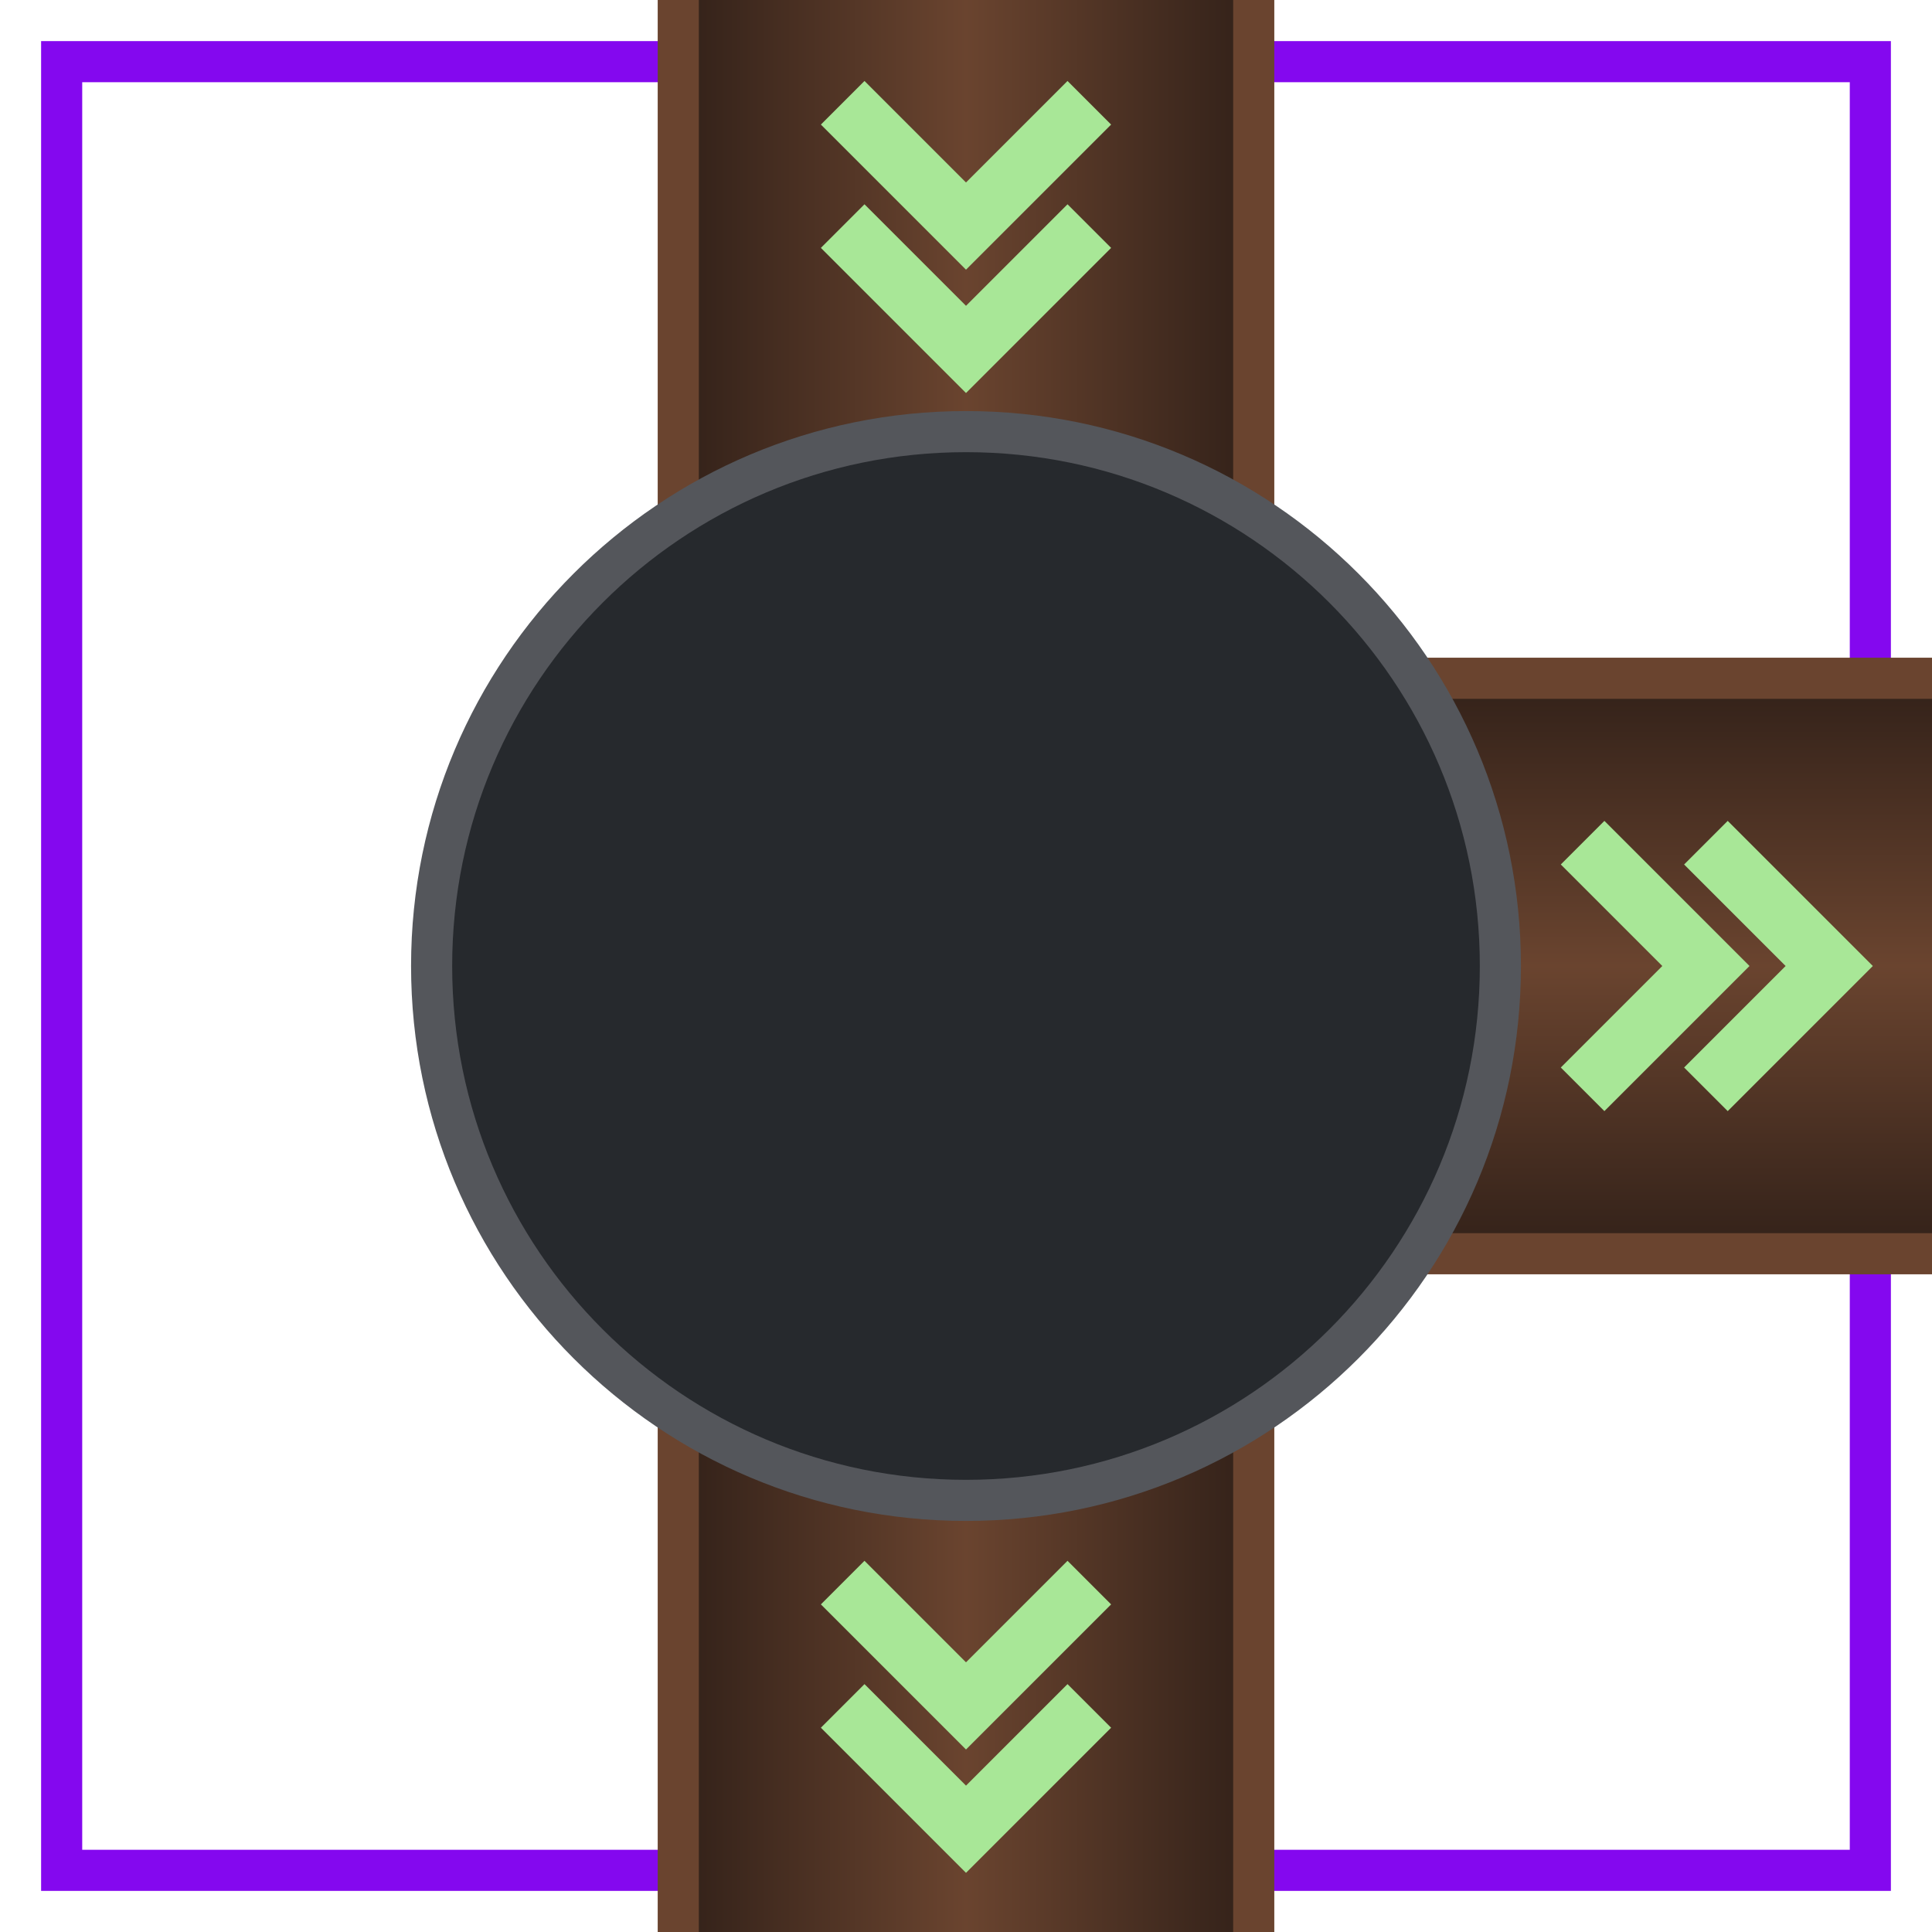
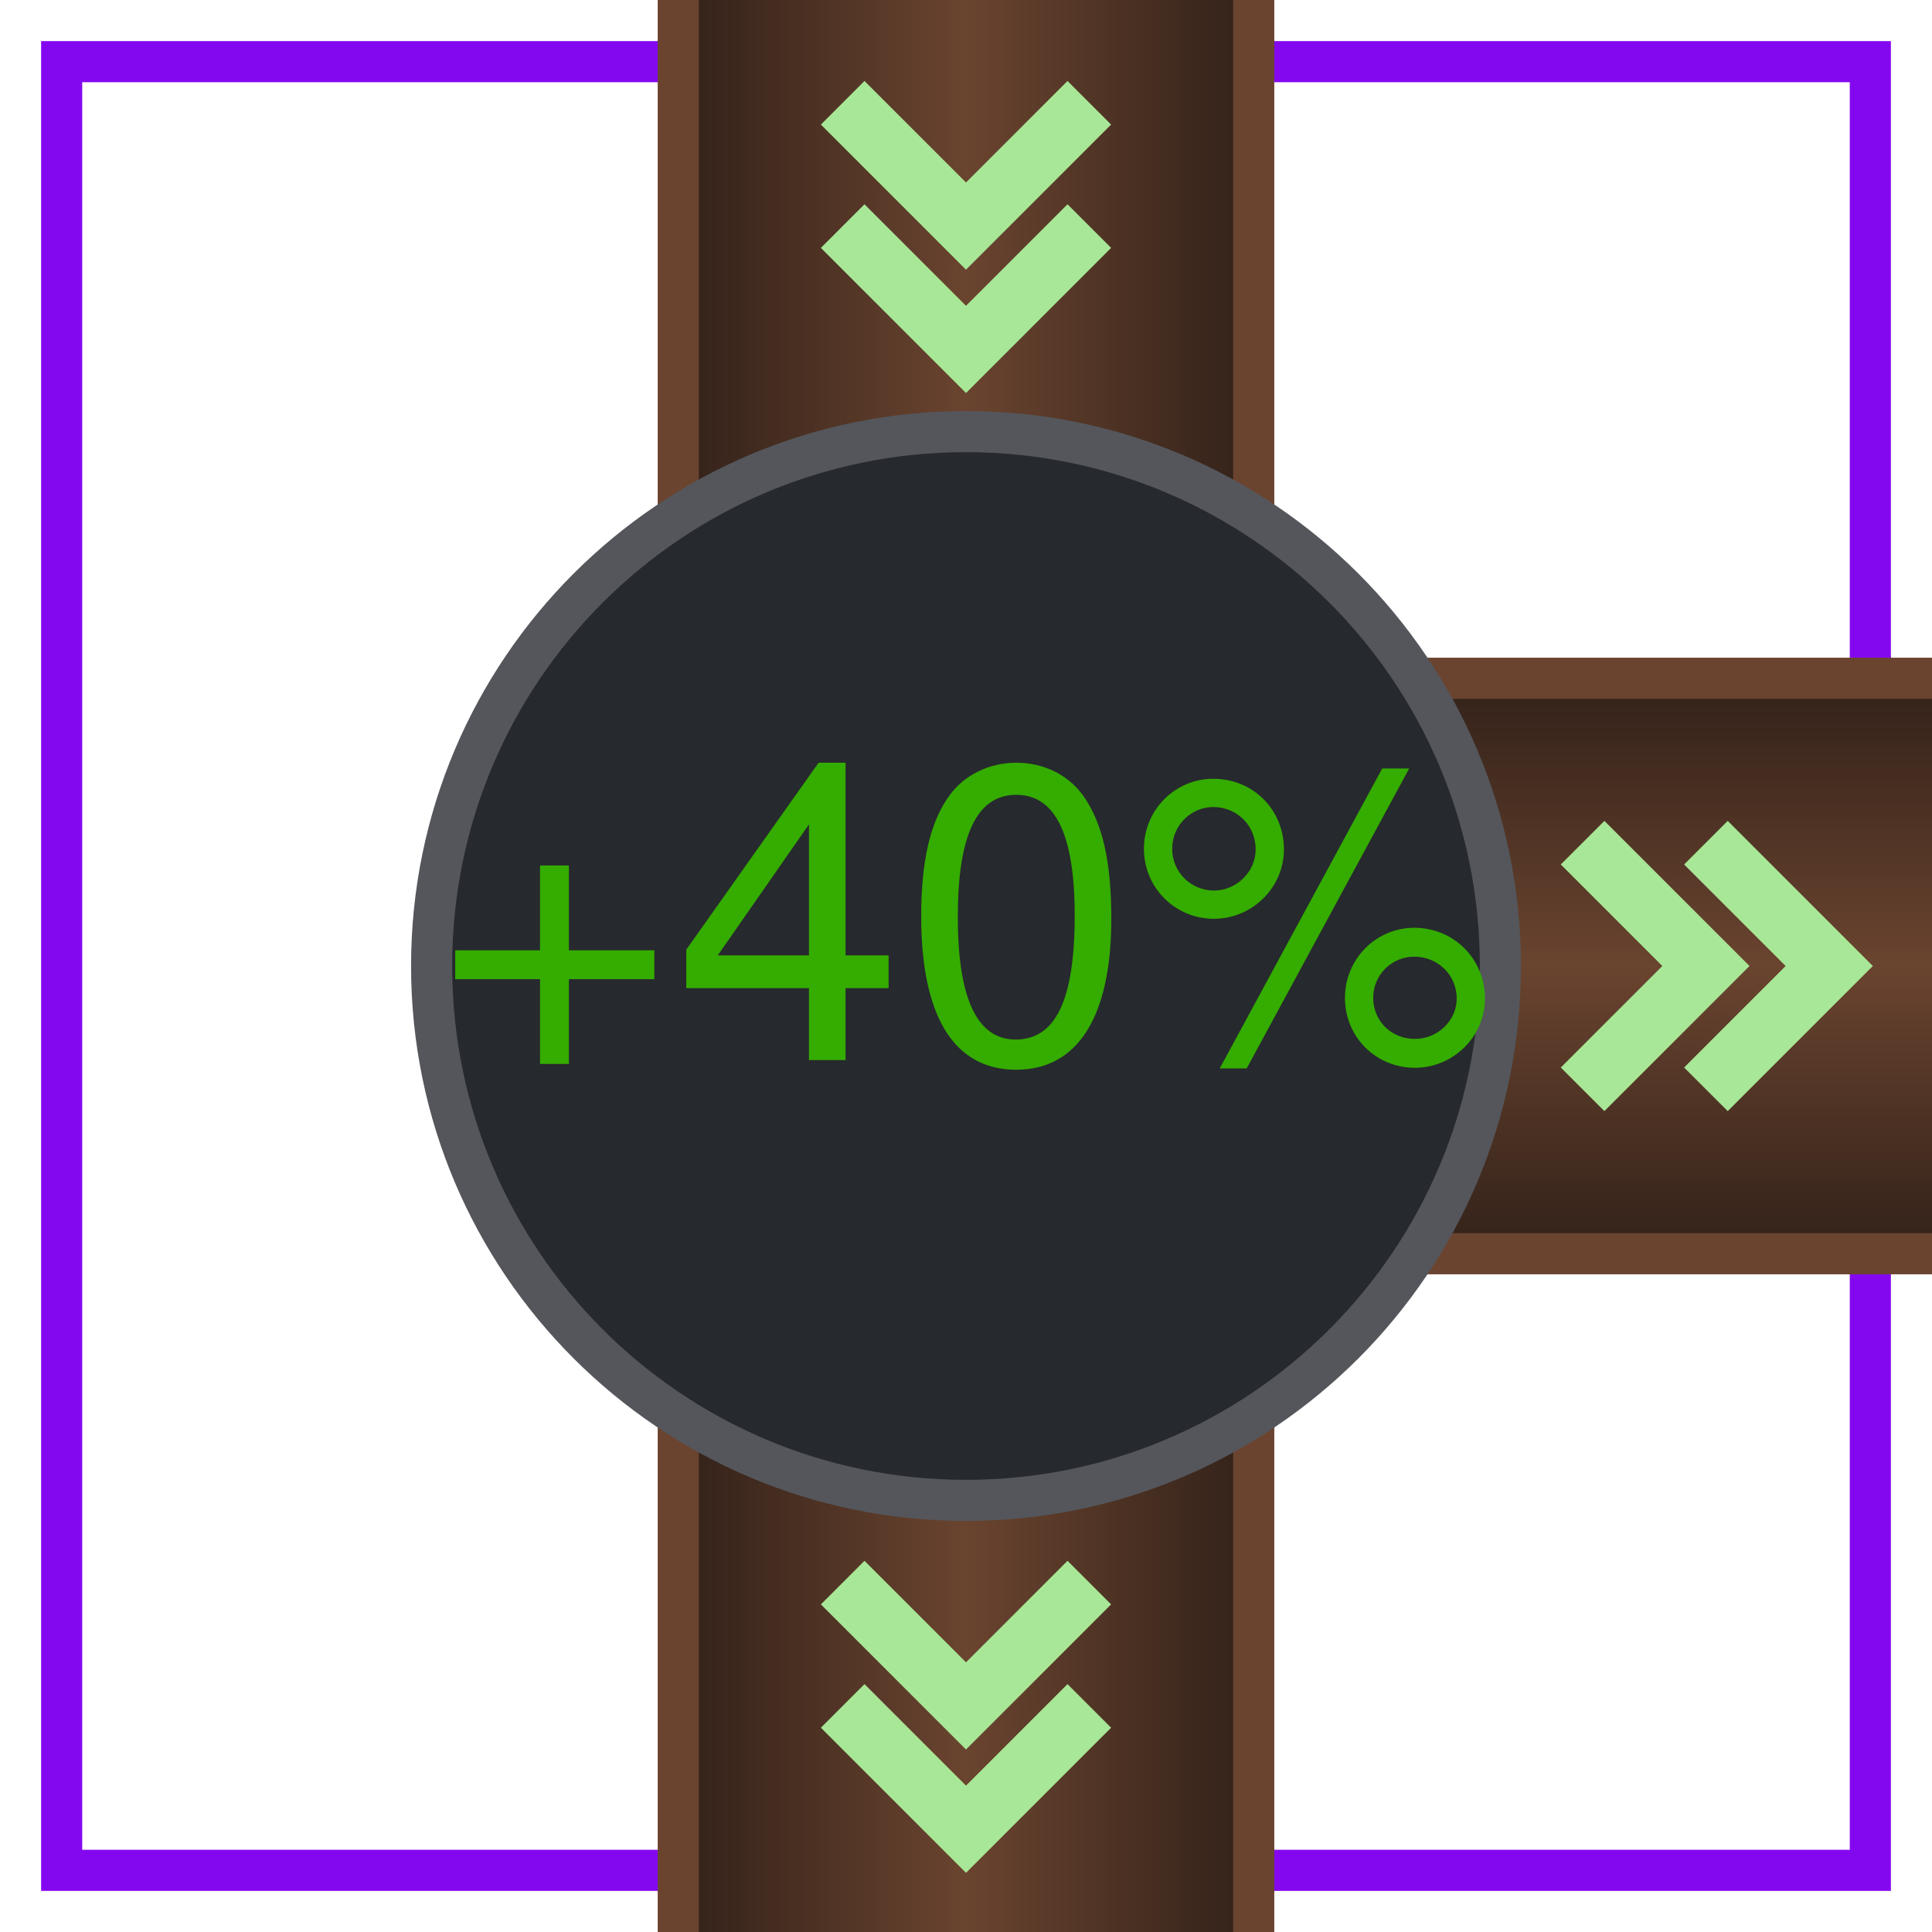
<svg xmlns="http://www.w3.org/2000/svg" viewBox="0 0 47 47" width="64" height="64">
  <defs>
    <linearGradient id="pipeGrad" x1="0" x2="0" y1="0" y2="1">
      <stop offset="0%" stop-color="#322119" />
      <stop offset="50%" stop-color="#6a442f" />
      <stop offset="100%" stop-color="#322119" />
    </linearGradient>
  </defs>
  <rect x="1.5" y="1.5" width="44" height="44" fill="none" stroke="#8408EF" />
  <g transform="rotate(270 23.5 23.5)">
    <rect x="23.5" y="16.5" width="24" height="14" fill="url(#pipeGrad)" stroke="#6a442f" />
    <path d="m0 0 3 3 -3 3 m3 -6 3 3 -3 3" fill="none" stroke="#a8e797" stroke-width="1.5" transform="translate(38.5 20.5) scale(-1 1) translate(-6 0)" />
  </g>
  <g transform="">
    <rect x="23.5" y="16.5" width="24" height="14" fill="url(#pipeGrad)" stroke="#6a442f" />
    <path d="m0 0 3 3 -3 3 m3 -6 3 3 -3 3" fill="none" stroke="#a8e797" stroke-width="1.5" transform="translate(38.5 20.5)" />
  </g>
  <g transform="rotate(90 23.5 23.5)">
    <rect x="23.5" y="16.5" width="24" height="14" fill="url(#pipeGrad)" stroke="#6a442f" />
    <path d="m0 0 3 3 -3 3 m3 -6 3 3 -3 3" fill="none" stroke="#a8e797" stroke-width="1.5" transform="translate(38.5 20.5)" />
  </g>
  <circle cx="23.5" cy="23.5" r="13" fill="#26292d" stroke="#54565b" />
+   <text x="50%" y="50%" fill="#34AC00" text-shadow="#000 1px 1px" text-anchor="middle" dominant-baseline="central" font-size="10" user-select="none" font-family="Helvetica">+40%</text>
</svg>
